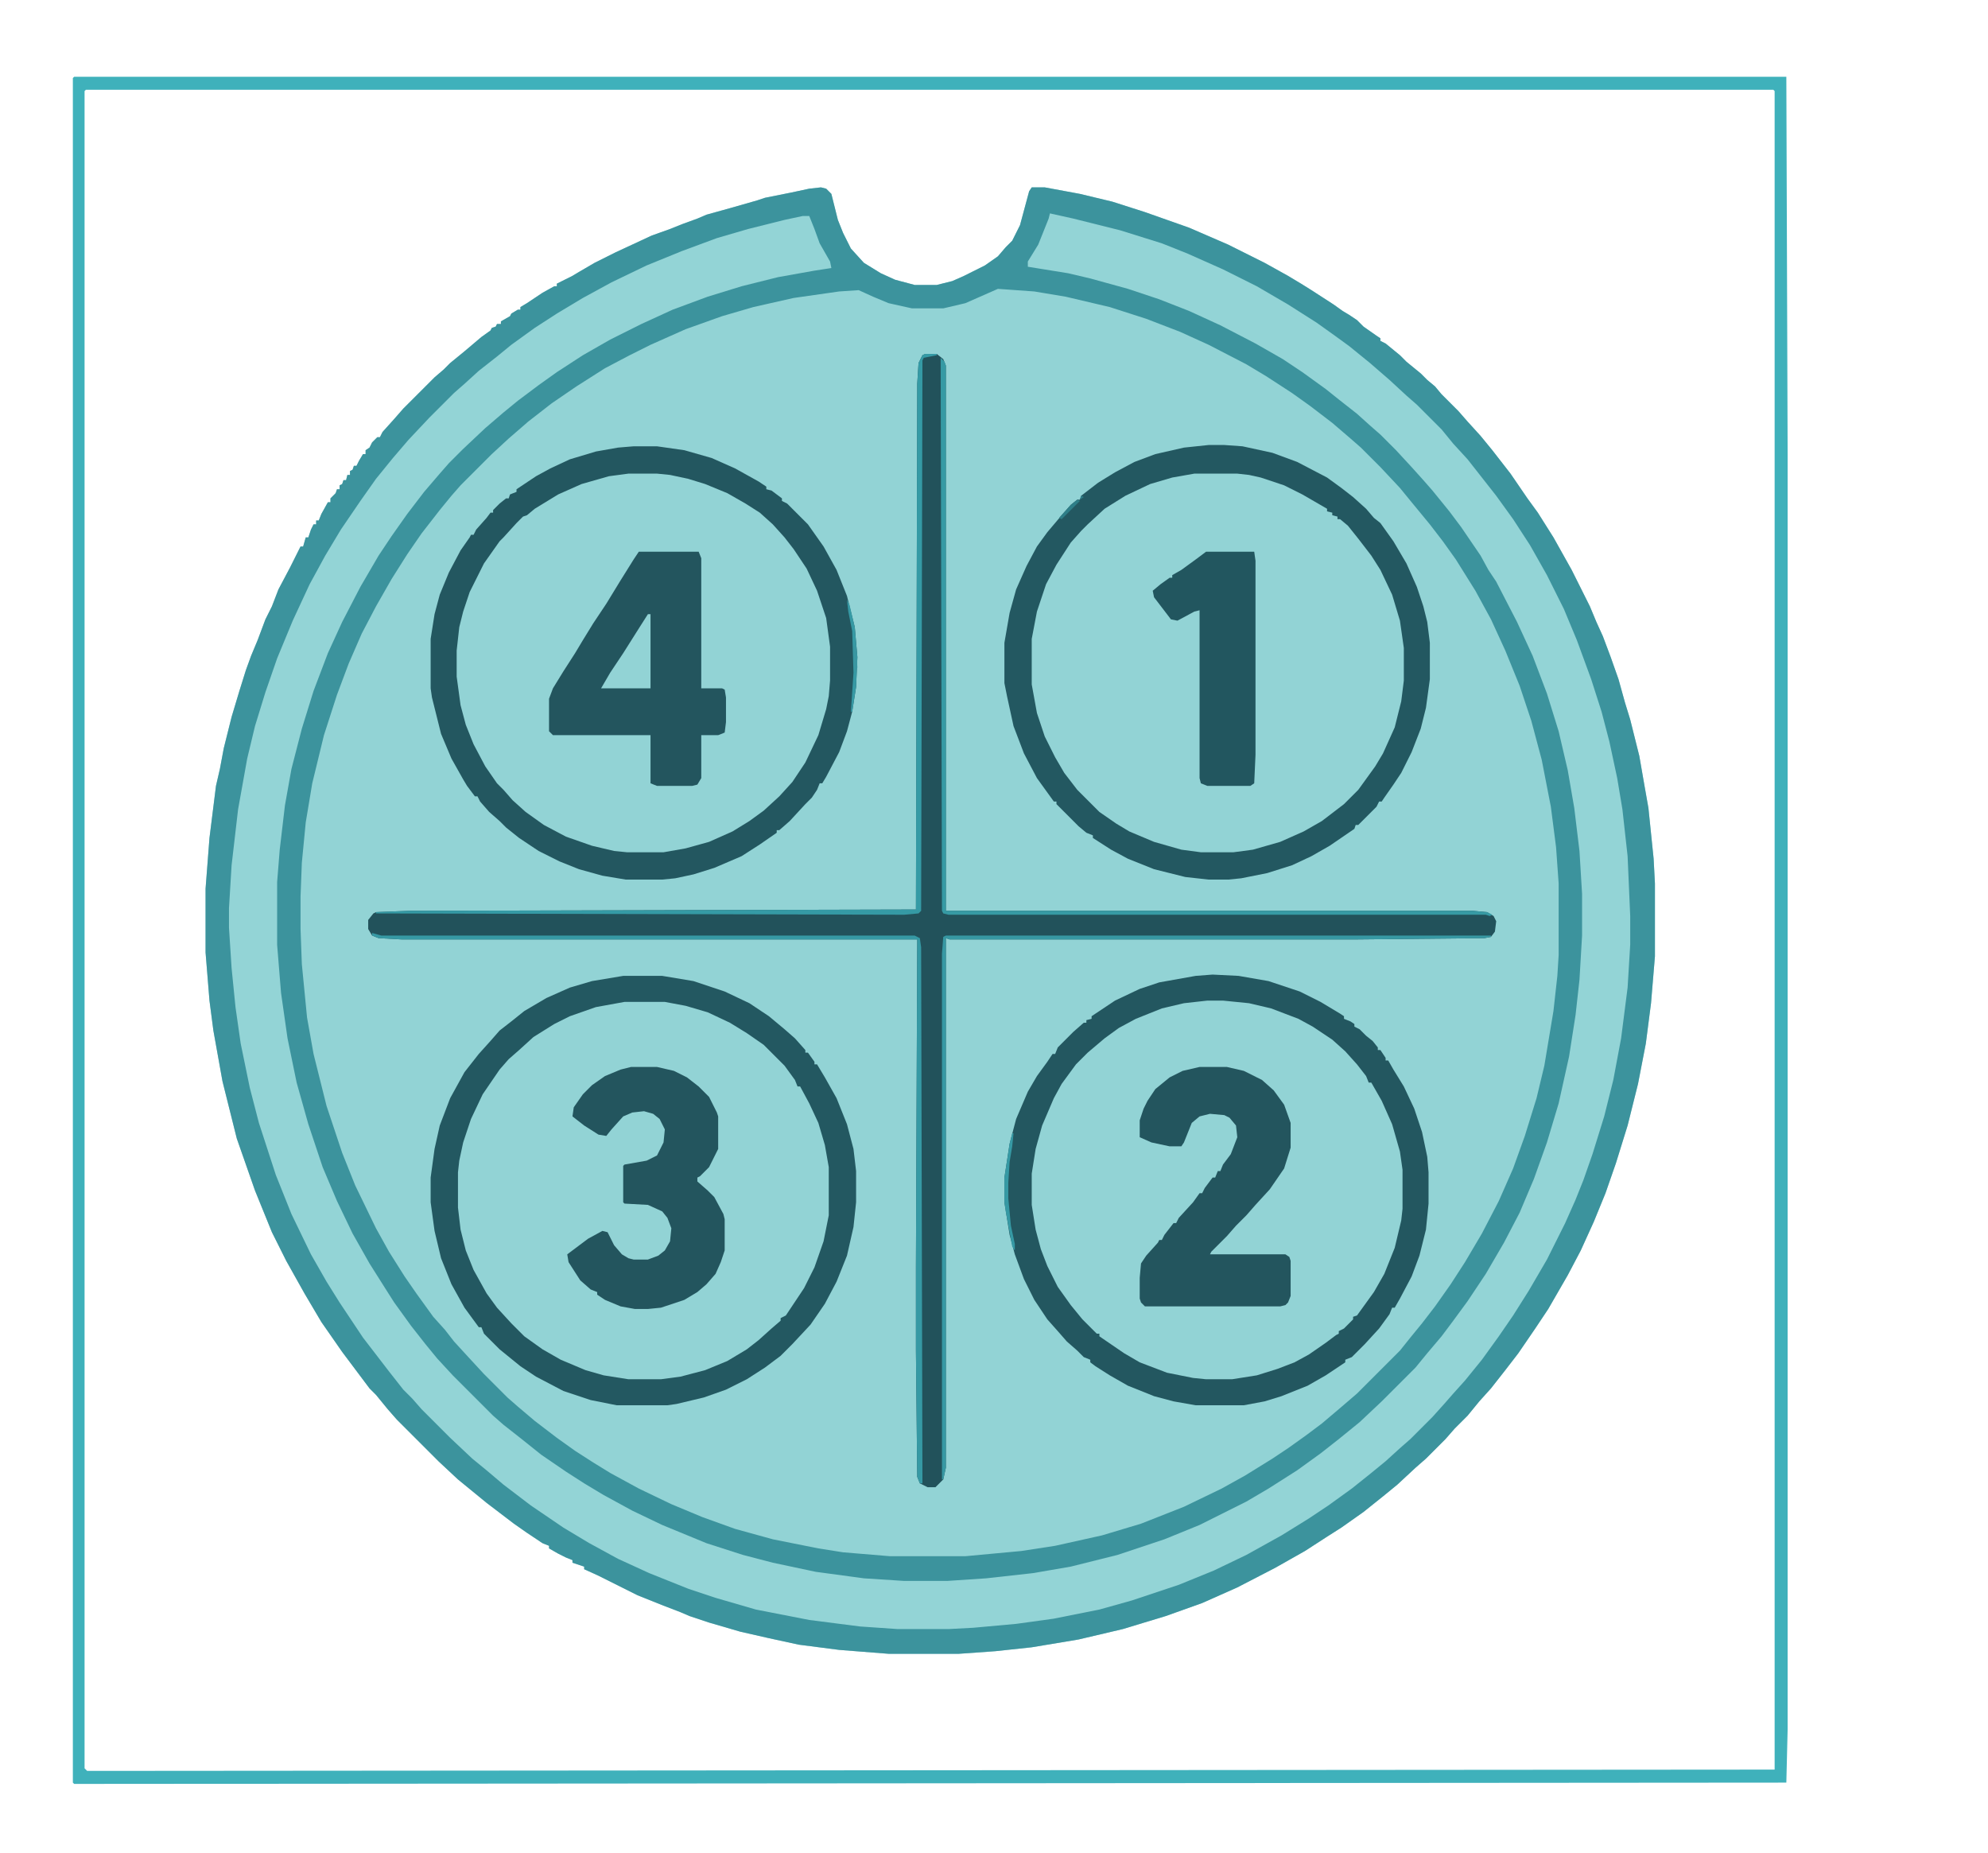
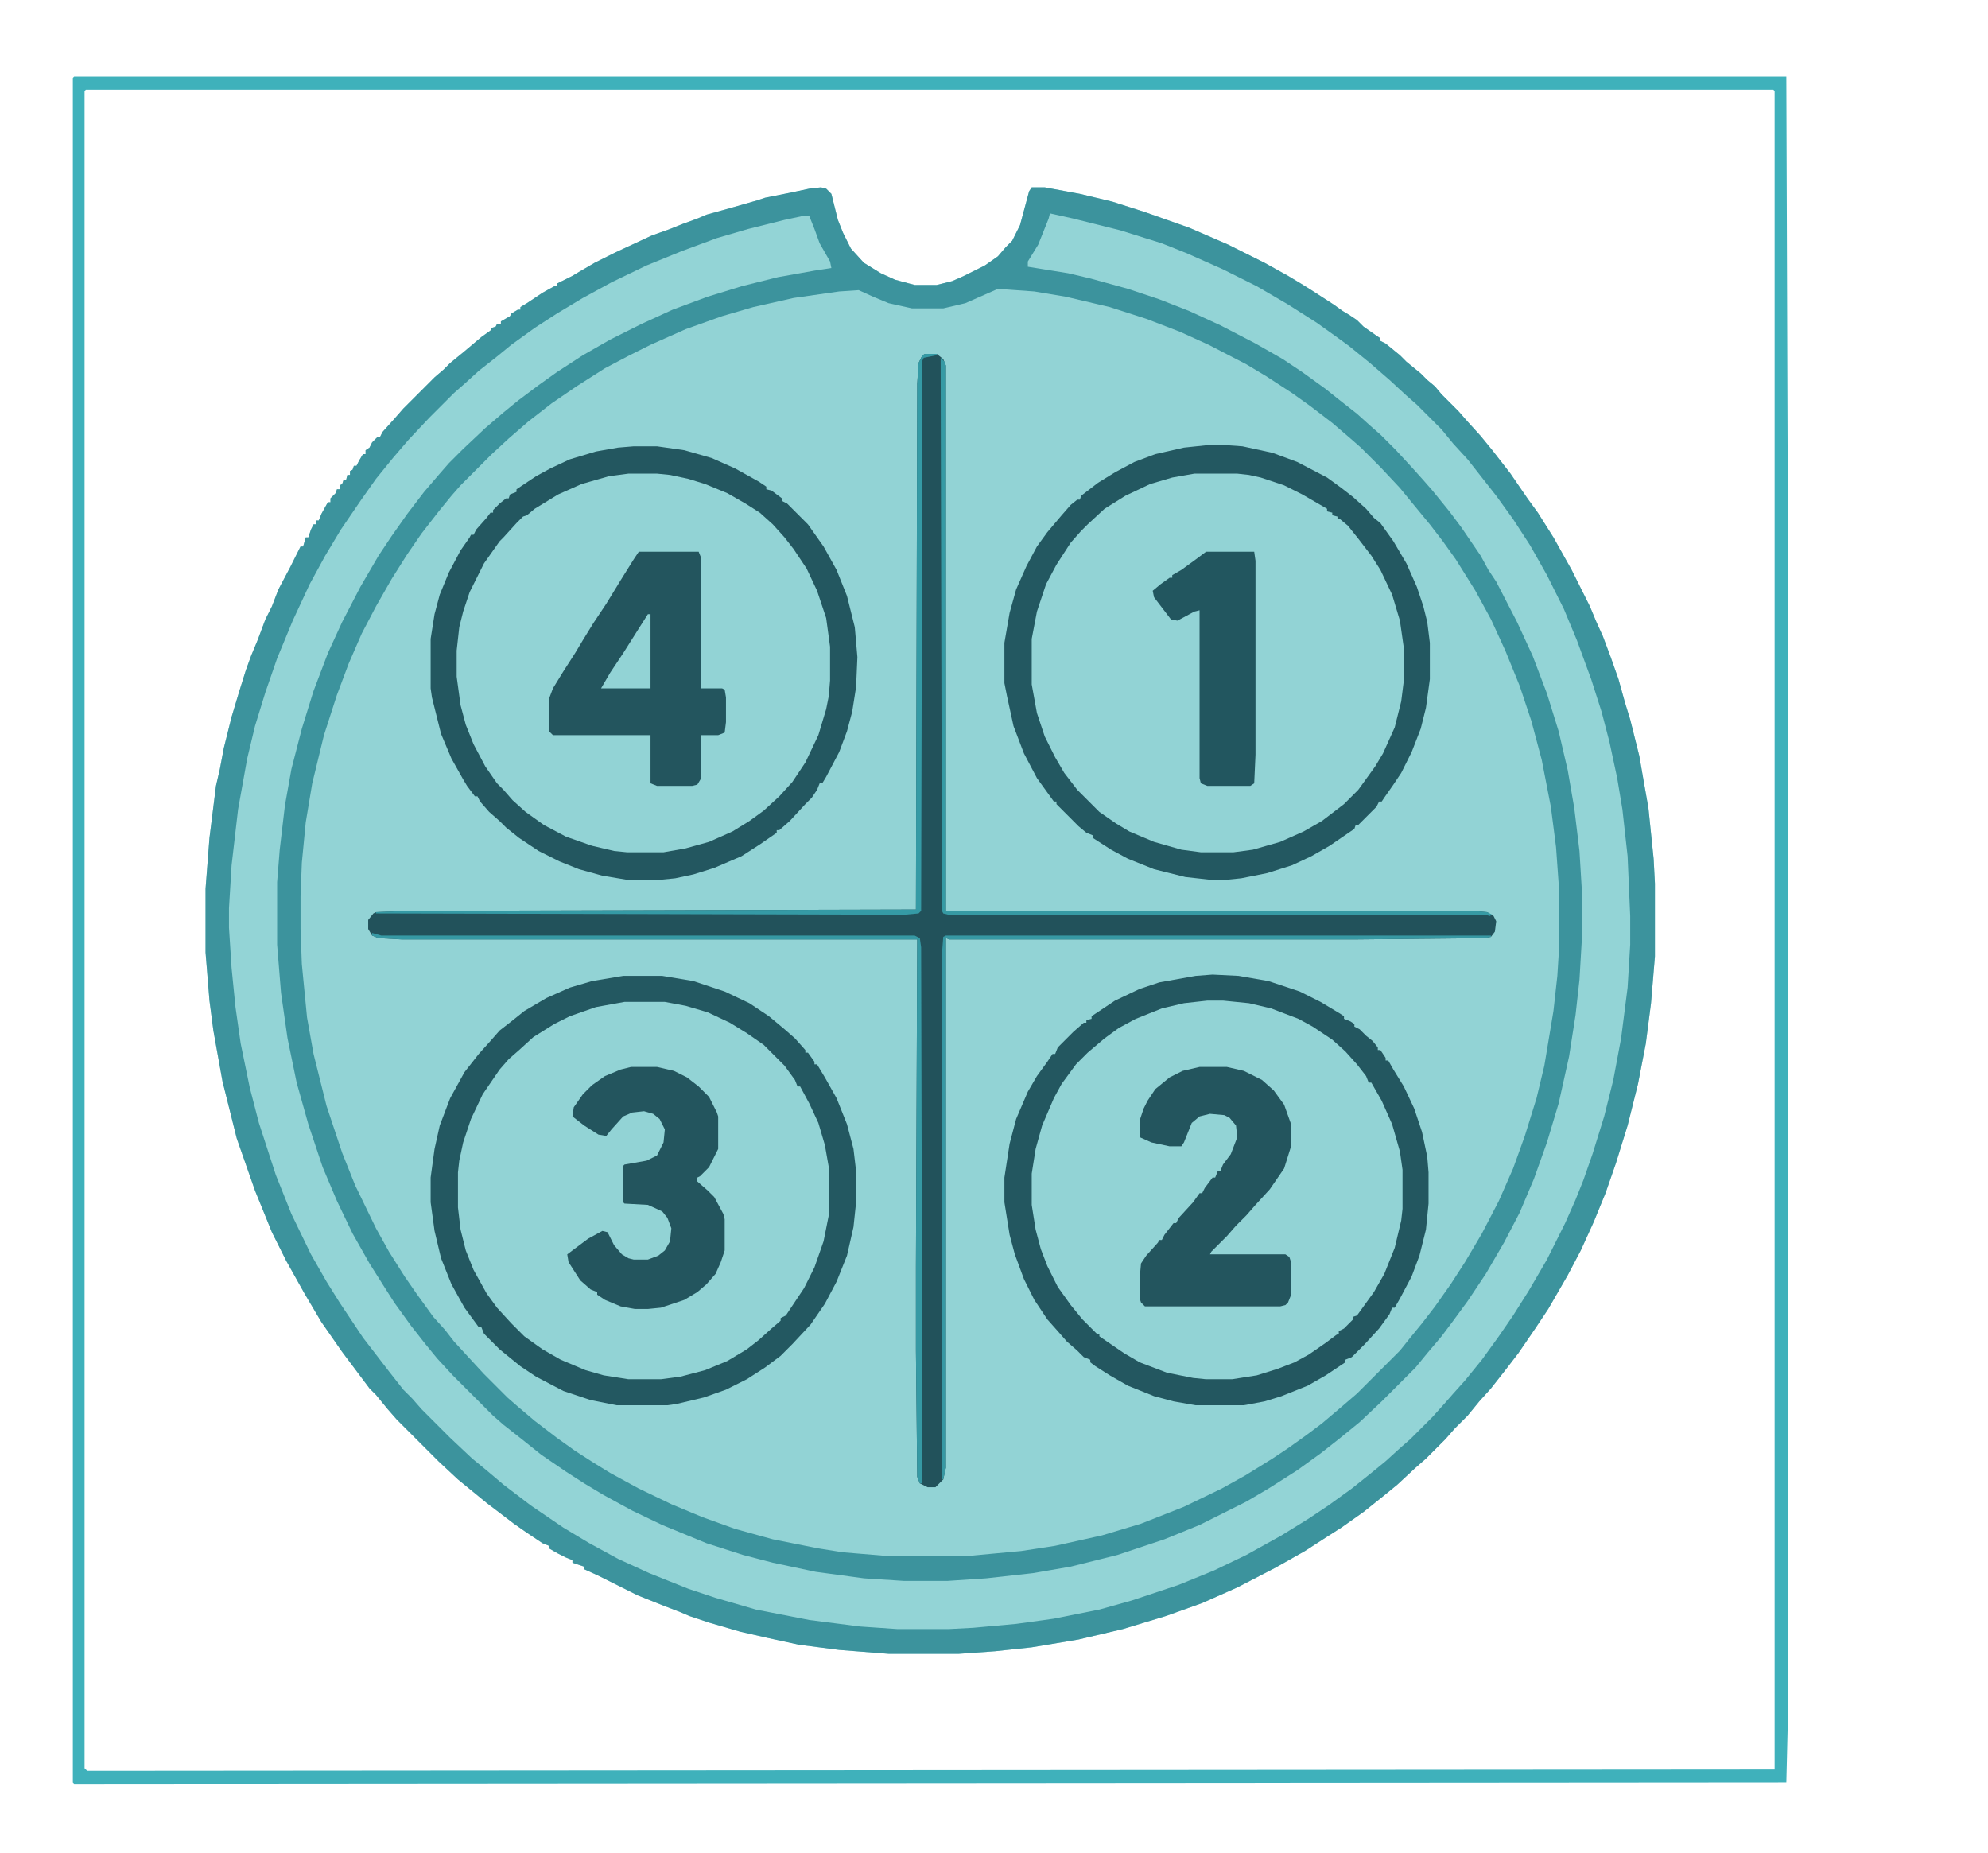
<svg xmlns="http://www.w3.org/2000/svg" version="1.1" viewBox="0 0 1528 1424" width="382" height="356">
  <path transform="translate(631,144)" d="m0 0 4 1 4 4 5 20 4 10 6 12 10 11 13 8 11 5 15 4h17l12-3 9-4 16-8 10-7 6-7 5-5 6-12 7-26 2-3h10l27 5 25 6 25 8 34 12 30 13 28 14 18 10 10 6 8 5 17 11 7 5 5 3 6 4 5 5 10 7 3 2v2l4 2 11 9 5 5 11 9 5 5 6 5 5 6 13 13 7 8 10 11 9 11 14 18 13 19 8 11 12 19 14 25 14 28 5 12 5 11 6 16 6 17 5 18 4 13 7 28 4 23 3 17 4 39 1 19v56l-3 36-4 31-6 31-8 32-9 29-8 23-9 22-10 22-10 19-15 26-10 15-13 19-10 13-11 14-9 10-9 11-10 10-7 8-15 15-8 7-14 13-11 9-15 12-17 12-11 7-17 11-23 13-29 15-27 12-28 10-33 10-34 8-36 6-28 3-28 2h-54l-38-3-31-4-23-5-22-5-24-7-15-5-7-3-13-5-20-8-30-15-11-5v-2l-9-3v-2l-5-2-6-3-7-4v-2l-5-2-12-8-10-7-21-16-22-18-15-14-32-32-7-8-9-11-5-5-21-28-16-23-13-22-14-25-11-22-13-32-14-40-11-44-7-39-3-23-3-37v-49l3-39 5-40 3-13 3-16 6-24 6-20 5-16 4-11 5-12 6-16 5-10 5-13 9-17 8-16h2l2-7h2l2-6 2-4h2v-3h2l2-5 5-9h2v-3l4-4 1-3h2v-3l2-1 1-3h2l1-4h2v-3l2-1 1-3h2l2-4 3-5h2v-3l3-2 2-4 4-4h2l2-4 9-10 7-8 24-24 7-6 5-5 11-9 13-11 7-5 1-2 3-1 1-2h3v-2l7-4 1-2 5-3h2v-2l5-3 12-8 9-5h2v-2l12-6 5-3 12-7 16-8 28-13 14-5 10-4 11-4 7-3 18-5 21-6 6-2 20-4 14-3z" fill="#92D3D5" />
  <path transform="translate(631,144)" d="m0 0 4 1 4 4 5 20 4 10 6 12 10 11 13 8 11 5 15 4h17l12-3 9-4 16-8 10-7 6-7 5-5 6-12 7-26 2-3h10l27 5 25 6 25 8 34 12 30 13 28 14 18 10 10 6 8 5 17 11 7 5 5 3 6 4 5 5 10 7 3 2v2l4 2 11 9 5 5 11 9 5 5 6 5 5 6 13 13 7 8 10 11 9 11 14 18 13 19 8 11 12 19 14 25 14 28 5 12 5 11 6 16 6 17 5 18 4 13 7 28 4 23 3 17 4 39 1 19v56l-3 36-4 31-6 31-8 32-9 29-8 23-9 22-10 22-10 19-15 26-10 15-13 19-10 13-11 14-9 10-9 11-10 10-7 8-15 15-8 7-14 13-11 9-15 12-17 12-11 7-17 11-23 13-29 15-27 12-28 10-33 10-34 8-36 6-28 3-28 2h-54l-38-3-31-4-23-5-22-5-24-7-15-5-7-3-13-5-20-8-30-15-11-5v-2l-9-3v-2l-5-2-6-3-7-4v-2l-5-2-12-8-10-7-21-16-22-18-15-14-32-32-7-8-9-11-5-5-21-28-16-23-13-22-14-25-11-22-13-32-14-40-11-44-7-39-3-23-3-37v-49l3-39 5-40 3-13 3-16 6-24 6-20 5-16 4-11 5-12 6-16 5-10 5-13 9-17 8-16h2l2-7h2l2-6 2-4h2v-3h2l2-5 5-9h2v-3l4-4 1-3h2v-3l2-1 1-3h2l1-4h2v-3l2-1 1-3h2l2-4 3-5h2v-3l3-2 2-4 4-4h2l2-4 9-10 7-8 24-24 7-6 5-5 11-9 13-11 7-5 1-2 3-1 1-2h3v-2l7-4 1-2 5-3h2v-2l5-3 12-8 9-5h2v-2l12-6 5-3 12-7 16-8 28-13 14-5 10-4 11-4 7-3 18-5 21-6 6-2 20-4 14-3zm136 78-25 11-17 4h-24l-18-4-12-5-11-5-15 1-35 5-31 7-24 7-28 10-27 12-16 8-19 10-22 14-19 13-18 14-15 13-13 12-24 24-7 8-9 11-14 18-11 16-12 19-12 21-11 21-10 23-9 24-10 31-9 37-5 30-3 31-1 26v25l1 27 4 41 5 28 10 40 12 36 10 25 16 33 10 18 12 19 9 13 13 18 9 10 7 9 11 12 12 13 18 18 8 7 13 11 17 13 14 10 14 9 13 8 22 12 25 12 24 10 25 9 29 8 35 7 19 3 36 3h58l43-4 26-4 36-8 30-9 33-13 29-14 18-10 21-13 12-8 14-10 12-9 13-11 14-12 33-33 8-10 9-11 10-13 12-17 11-17 13-22 13-25 11-25 9-25 9-29 6-25 7-42 3-27 1-16v-55l-2-28-4-31-7-36-8-30-9-27-11-27-11-24-12-22-15-24-10-14-10-13-14-17-9-11-15-16-15-15-8-7-14-12-17-13-14-10-20-13-15-9-29-15-22-10-26-10-28-9-34-8-24-4z" fill="#3C939D" />
  <path transform="translate(807,164)" d="m0 0 18 4 36 9 32 10 20 8 27 12 26 13 24 14 22 14 14 10 11 8 16 13 15 13 13 12 8 7 19 19 9 11 11 12 22 28 13 18 13 20 13 23 13 26 10 24 11 30 8 25 6 23 6 28 4 24 4 36 2 46v22l-2 33-5 39-6 32-7 28-9 29-7 20-6 15-8 18-14 28-14 24-12 19-11 16-13 18-13 16-9 10-7 8-9 10-17 17-8 7-11 10-11 9-15 12-18 13-15 10-21 13-27 15-25 12-27 11-36 12-25 7-35 7-29 4-33 3-19 1h-39l-29-2-39-5-41-8-31-9-21-7-30-12-24-11-22-12-20-12-25-17-21-16-13-11-11-9-17-16-22-22-7-8-7-7-11-14-20-26-18-27-10-16-12-21-15-31-12-30-13-40-7-27-7-34-4-28-3-30-2-31v-15l2-33 5-43 7-39 6-25 8-26 9-26 12-29 13-28 12-22 12-20 15-22 12-17 13-16 12-14 16-17 19-19 8-7 11-10 14-11 11-9 18-13 17-11 20-12 22-12 27-13 27-11 27-10 24-7 28-7 14-3h5l4 10 4 11 8 14 1 5-13 2-28 5-28 7-26 8-27 10-24 11-24 12-21 12-20 13-14 10-16 12-11 9-14 12-17 16-11 11-7 8-12 14-13 17-12 17-10 15-14 24-14 27-11 24-11 29-9 29-8 31-5 28-4 34-2 25v48l3 37 5 35 7 34 9 32 11 33 11 26 12 25 13 23 12 19 7 11 13 18 11 14 9 11 12 13 31 31 8 7 14 11 15 12 19 13 14 9 15 9 22 12 23 11 34 14 28 9 23 6 33 7 37 5 31 2h33l30-2 36-4 29-5 36-9 36-12 27-11 36-18 17-10 22-14 18-13 14-11 16-13 17-16 26-26 9-11 11-13 9-12 11-15 14-21 14-24 12-23 11-26 10-28 9-30 8-36 5-32 3-27 2-34v-32l-2-33-4-33-5-29-7-30-9-29-11-29-12-26-16-31-6-9-6-11-15-22-9-12-13-16-7-8-9-10-12-13-12-12-8-7-10-9-14-11-10-8-18-13-15-10-21-12-27-14-24-11-23-9-24-8-29-8-17-4-31-5v-4l8-13 8-20z" fill="#93D4D6" />
-   <path transform="translate(487,343)" d="m0 0h18l21 3 21 6 18 8 18 10 6 4v2l4 1 8 6v2l4 2 16 16 12 17 10 18 8 20 6 24 2 23-1 23-3 19-4 15-6 16-10 19-3 5h-2l-2 5-4 6-5 5-12 13-8 7h-2v2l-13 9-14 9-21 9-16 5-14 3-10 1h-28l-18-3-18-5-15-6-16-8-15-10-10-8-5-5-8-7-7-8-2-4h-2l-6-8-3-5-9-16-8-19-7-28-1-7v-38l3-19 4-15 7-17 9-17 7-10 1-2h2l2-4 8-9 3-4h2v-2l5-5 5-4h2l1-3 5-2v-2l15-10 11-6 15-7 20-6 17-3z" fill="#92D3D5" />
-   <path transform="translate(929,342)" d="m0 0h12l14 1 23 5 19 7 23 12 11 8 9 7 10 9 6 7 5 4 10 14 10 17 8 18 5 15 3 12 2 16v28l-3 22-4 16-7 18-8 16-6 9-7 10-2 3h-2l-2 4-14 14h-2l-1 3-19 13-14 8-15 7-19 6-20 4-10 1h-15l-18-2-24-6-20-8-13-7-14-9v-2l-5-2-6-5-17-17v-2h-2l-13-18-10-19-8-21-5-23-2-10v-31l4-23 5-18 8-18 8-15 8-11 11-13 7-8 5-4h2l1-3 13-10 13-8 15-8 16-6 22-5z" fill="#92D3D5" />
-   <path transform="translate(479,750)" d="m0 0h30l24 4 24 8 19 9 15 10 12 10 8 7 8 9v2h2l5 7v2h2l6 10 9 16 8 20 5 19 2 17v24l-2 19-5 22-8 20-9 17-11 16-14 15-9 9-12 9-14 9-16 8-17 6-21 5-7 1h-39l-20-4-21-7-21-11-12-8-16-13-12-12-2-5h-2l-11-15-10-18-8-20-5-21-3-22v-19l3-22 4-18 8-21 11-20 11-14 9-10 7-8 9-7 10-8 17-10 18-8 17-5z" fill="#92D3D5" />
-   <path transform="translate(932,749)" d="m0 0 20 1 23 4 24 8 16 8 15 9 3 2v2l5 2 3 2v2l4 2 5 5 5 4 4 5v2h2l4 6v2h2l4 7 8 13 8 17 6 18 4 19 1 12v24l-2 20-5 20-6 16-9 17-4 7h-2l-2 5-8 11-11 12-10 10-5 2v2l-15 10-14 8-20 8-13 4-16 3h-37l-17-3-15-4-20-8-14-8-11-7-4-3v-2l-5-2-5-5-8-7-7-8-8-9-10-15-8-16-7-19-4-15-4-25v-19l4-26 5-19 9-21 7-12 8-11 4-6h2l2-5 12-12 8-7h2v-2l4-1v-2l18-12 19-9 15-5 28-5z" fill="#92D3D5" />
+   <path transform="translate(487,343)" d="m0 0h18l21 3 21 6 18 8 18 10 6 4v2l4 1 8 6v2l4 2 16 16 12 17 10 18 8 20 6 24 2 23-1 23-3 19-4 15-6 16-10 19-3 5h-2l-2 5-4 6-5 5-12 13-8 7h-2v2l-13 9-14 9-21 9-16 5-14 3-10 1h-28l-18-3-18-5-15-6-16-8-15-10-10-8-5-5-8-7-7-8-2-4h-2l-6-8-3-5-9-16-8-19-7-28-1-7v-38l3-19 4-15 7-17 9-17 7-10 1-2h2l2-4 8-9 3-4h2v-2l5-5 5-4h2l1-3 5-2v-2l15-10 11-6 15-7 20-6 17-3z" fill="#92D3D5" data-position="4" />
+   <path transform="translate(929,342)" d="m0 0h12l14 1 23 5 19 7 23 12 11 8 9 7 10 9 6 7 5 4 10 14 10 17 8 18 5 15 3 12 2 16v28l-3 22-4 16-7 18-8 16-6 9-7 10-2 3h-2l-2 4-14 14h-2l-1 3-19 13-14 8-15 7-19 6-20 4-10 1h-15l-18-2-24-6-20-8-13-7-14-9v-2l-5-2-6-5-17-17v-2h-2l-13-18-10-19-8-21-5-23-2-10v-31l4-23 5-18 8-18 8-15 8-11 11-13 7-8 5-4h2l1-3 13-10 13-8 15-8 16-6 22-5z" fill="#92D3D5" data-position="1" />
+   <path transform="translate(479,750)" d="m0 0h30l24 4 24 8 19 9 15 10 12 10 8 7 8 9v2h2l5 7v2h2l6 10 9 16 8 20 5 19 2 17v24l-2 19-5 22-8 20-9 17-11 16-14 15-9 9-12 9-14 9-16 8-17 6-21 5-7 1h-39l-20-4-21-7-21-11-12-8-16-13-12-12-2-5h-2l-11-15-10-18-8-20-5-21-3-22v-19l3-22 4-18 8-21 11-20 11-14 9-10 7-8 9-7 10-8 17-10 18-8 17-5z" fill="#92D3D5" data-position="3" />
+   <path transform="translate(932,749)" d="m0 0 20 1 23 4 24 8 16 8 15 9 3 2v2l5 2 3 2v2l4 2 5 5 5 4 4 5v2h2l4 6v2h2l4 7 8 13 8 17 6 18 4 19 1 12v24l-2 20-5 20-6 16-9 17-4 7h-2l-2 5-8 11-11 12-10 10-5 2v2l-15 10-14 8-20 8-13 4-16 3h-37l-17-3-15-4-20-8-14-8-11-7-4-3v-2l-5-2-5-5-8-7-7-8-8-9-10-15-8-16-7-19-4-15-4-25v-19l4-26 5-19 9-21 7-12 8-11 4-6h2l2-5 12-12 8-7h2v-2l4-1v-2l18-12 19-9 15-5 28-5z" fill="#92D3D5" data-position="2" />
  <path transform="translate(57,59)" d="m0 0h1316l1 290v980l-1 41-1316 1-1-1v-1310zm9 10-1 1v1289l2 2 1297-1v-1290l-1-1z" fill="#3FB1BB" />
  <path transform="translate(711,272)" d="m0 0h9l5 4 2 5v419h405l11 1 5 3 2 4-1 8-3 4-5 1-100 1h-311l-3-1v407l-2 9-6 6h-6l-6-3-2-5-1-97v-65l1-251h-396l-18-1-5-2-3-5v-7l4-5 2-1 26-1 389-1 1-404 1-16 3-6z" fill="#22525B" />
-   <path transform="translate(479,750)" d="m0 0h30l24 4 24 8 19 9 15 10 12 10 8 7 8 9v2h2l5 7v2h2l6 10 9 16 8 20 5 19 2 17v24l-2 19-5 22-8 20-9 17-11 16-14 15-9 9-12 9-14 9-16 8-17 6-21 5-7 1h-39l-20-4-21-7-21-11-12-8-16-13-12-12-2-5h-2l-11-15-10-18-8-20-5-21-3-22v-19l3-22 4-18 8-21 11-20 11-14 9-10 7-8 9-7 10-8 17-10 18-8 17-5zm1 20-22 4-20 7-12 6-16 10-11 10-8 7-7 8-13 19-9 19-6 18-3 14-1 9v27l2 17 4 16 6 15 10 18 8 11 11 12 10 10 14 10 14 8 19 8 14 4 19 3h25l15-2 19-5 17-7 15-9 9-7 10-9 7-6v-2l4-2 14-21 8-16 7-20 4-20v-37l-3-17-5-17-7-15-7-13h-2l-2-5-8-11-16-16-13-9-13-8-17-8-17-5-16-3z" fill="#235861" />
-   <path transform="translate(487,343)" d="m0 0h18l21 3 21 6 18 8 18 10 6 4v2l4 1 8 6v2l4 2 16 16 12 17 10 18 8 20 6 24 2 23-1 23-3 19-4 15-6 16-10 19-3 5h-2l-2 5-4 6-5 5-12 13-8 7h-2v2l-13 9-14 9-21 9-16 5-14 3-10 1h-28l-18-3-18-5-15-6-16-8-15-10-10-8-5-5-8-7-7-8-2-4h-2l-6-8-3-5-9-16-8-19-7-28-1-7v-38l3-19 4-15 7-17 9-17 7-10 1-2h2l2-4 8-9 3-4h2v-2l5-5 5-4h2l1-3 5-2v-2l15-10 11-6 15-7 20-6 17-3zm-4 21-15 2-21 6-18 8-18 11-6 5-3 1-5 5-10 11-3 3-12 17-11 22-5 15-3 12-2 18v20l3 22 4 15 6 15 9 17 9 13 5 5 7 8 10 9 14 10 17 9 20 7 17 4 10 1h28l17-3 18-5 18-8 13-8 11-8 12-11 10-11 10-15 10-21 6-20 2-10 1-12v-26l-3-22-7-21-8-17-10-15-7-9-9-10-10-9-11-7-14-8-17-7-13-4-14-3-10-1z" fill="#235760" />
-   <path transform="translate(932,749)" d="m0 0 20 1 23 4 24 8 16 8 15 9 3 2v2l5 2 3 2v2l4 2 5 5 5 4 4 5v2h2l4 6v2h2l4 7 8 13 8 17 6 18 4 19 1 12v24l-2 20-5 20-6 16-9 17-4 7h-2l-2 5-8 11-11 12-10 10-5 2v2l-15 10-14 8-20 8-13 4-16 3h-37l-17-3-15-4-20-8-14-8-11-7-4-3v-2l-5-2-5-5-8-7-7-8-8-9-10-15-8-16-7-19-4-15-4-25v-19l4-26 5-19 9-21 7-12 8-11 4-6h2l2-5 12-12 8-7h2v-2l4-1v-2l18-12 19-9 15-5 28-5zm-4 20-18 2-17 4-20 8-13 7-11 8-13 11-9 9-11 15-6 11-9 21-5 18-3 19v24l3 19 4 15 5 13 8 16 10 14 9 11 11 11h2v2l19 13 12 7 21 8 20 4 10 1h20l19-3 16-5 13-5 11-6 13-9 8-6 2-1v-2l4-2 7-7v-2l3-1 13-18 8-14 8-20 5-21 1-9v-30l-2-14-6-21-8-18-8-14h-2l-2-5-7-9-9-10-10-9-15-10-11-6-21-8-17-4-20-2z" fill="#235760" />
-   <path transform="translate(929,342)" d="m0 0h12l14 1 23 5 19 7 23 12 11 8 9 7 10 9 6 7 5 4 10 14 10 17 8 18 5 15 3 12 2 16v28l-3 22-4 16-7 18-8 16-6 9-7 10-2 3h-2l-2 4-14 14h-2l-1 3-19 13-14 8-15 7-19 6-20 4-10 1h-15l-18-2-24-6-20-8-13-7-14-9v-2l-5-2-6-5-17-17v-2h-2l-13-18-10-19-8-21-5-23-2-10v-31l4-23 5-18 8-18 8-15 8-11 11-13 7-8 5-4h2l1-3 13-10 13-8 15-8 16-6 22-5zm-11 22-17 3-17 5-19 9-16 10-13 12-5 5-8 9-11 17-8 15-7 21-4 21v35l4 22 6 18 8 16 7 12 10 13 17 17 13 9 10 6 19 8 21 6 15 2h25l15-2 21-6 18-8 14-8 17-13 11-11 13-18 6-10 9-20 5-20 2-16v-25l-3-21-6-20-9-19-7-11-10-13-8-10-6-5h-2v-2l-4-1v-2l-4-1v-2l-19-11-14-7-18-6-9-2-9-1z" fill="#235861" />
-   <path transform="translate(491,424)" d="m0 0h46l2 5v100h16l2 1 1 6v19l-1 8-5 2h-13v33l-3 5-4 1h-27l-5-2v-37h-75l-3-3v-25l3-8 8-13 9-14 6-10 8-13 10-15 11-18 10-16z" fill="#23555E" />
-   <path transform="translate(922,820)" d="m0 0h21l13 3 14 7 9 8 8 11 5 14v19l-5 16-11 16-11 12-7 8-8 8-7 8-12 12-1 2h58l3 2 1 3v27l-2 5-2 2-4 1h-104l-3-3-1-3v-16l1-11 4-6 9-10 1-2h2l2-4 7-9h2l2-4 11-12 5-7h2l2-4 6-8h2l2-5h2l2-5 6-8 5-13-1-9-5-6-4-2-11-1-8 2-6 5-6 15-2 3h-9l-14-3-9-4v-13l3-9 3-6 6-9 11-9 10-5z" fill="#23555E" />
-   <path transform="translate(485,820)" d="m0 0h20l13 3 10 5 9 7 8 8 6 12 1 3v25l-7 14-7 7-2 1v3l8 7 5 5 7 13 1 4v24l-3 9-4 9-7 8-7 6-10 6-18 6-10 1h-10l-11-2-12-5-6-4v-2l-5-2-8-7-9-14-1-6 16-12 11-6 4 1 5 10 6 7 5 3 4 1h11l8-3 5-4 4-7 1-10-3-8-4-5-11-5-18-1-1-1v-28l1-1 17-3 8-4 5-10 1-10-4-8-5-4-7-2-9 1-7 3-9 10-4 5-6-1-11-7-9-7 1-7 7-10 7-7 10-7 12-5z" fill="#23555E" />
+   <path transform="translate(479,750)" d="m0 0h30l24 4 24 8 19 9 15 10 12 10 8 7 8 9v2h2l5 7v2h2l6 10 9 16 8 20 5 19 2 17v24l-2 19-5 22-8 20-9 17-11 16-14 15-9 9-12 9-14 9-16 8-17 6-21 5-7 1h-39l-20-4-21-7-21-11-12-8-16-13-12-12-2-5h-2l-11-15-10-18-8-20-5-21-3-22v-19l3-22 4-18 8-21 11-20 11-14 9-10 7-8 9-7 10-8 17-10 18-8 17-5zm1 20-22 4-20 7-12 6-16 10-11 10-8 7-7 8-13 19-9 19-6 18-3 14-1 9v27l2 17 4 16 6 15 10 18 8 11 11 12 10 10 14 10 14 8 19 8 14 4 19 3h25l15-2 19-5 17-7 15-9 9-7 10-9 7-6v-2l4-2 14-21 8-16 7-20 4-20v-37l-3-17-5-17-7-15-7-13h-2l-2-5-8-11-16-16-13-9-13-8-17-8-17-5-16-3z" fill="#235861" data-position="3" />
+   <path transform="translate(487,343)" d="m0 0h18l21 3 21 6 18 8 18 10 6 4v2l4 1 8 6v2l4 2 16 16 12 17 10 18 8 20 6 24 2 23-1 23-3 19-4 15-6 16-10 19-3 5h-2l-2 5-4 6-5 5-12 13-8 7h-2v2l-13 9-14 9-21 9-16 5-14 3-10 1h-28l-18-3-18-5-15-6-16-8-15-10-10-8-5-5-8-7-7-8-2-4h-2l-6-8-3-5-9-16-8-19-7-28-1-7v-38l3-19 4-15 7-17 9-17 7-10 1-2h2l2-4 8-9 3-4h2v-2l5-5 5-4h2l1-3 5-2v-2l15-10 11-6 15-7 20-6 17-3zm-4 21-15 2-21 6-18 8-18 11-6 5-3 1-5 5-10 11-3 3-12 17-11 22-5 15-3 12-2 18v20l3 22 4 15 6 15 9 17 9 13 5 5 7 8 10 9 14 10 17 9 20 7 17 4 10 1h28l17-3 18-5 18-8 13-8 11-8 12-11 10-11 10-15 10-21 6-20 2-10 1-12v-26l-3-22-7-21-8-17-10-15-7-9-9-10-10-9-11-7-14-8-17-7-13-4-14-3-10-1z" fill="#235760" data-position="4" />
+   <path transform="translate(932,749)" d="m0 0 20 1 23 4 24 8 16 8 15 9 3 2v2l5 2 3 2v2l4 2 5 5 5 4 4 5v2h2l4 6v2h2l4 7 8 13 8 17 6 18 4 19 1 12v24l-2 20-5 20-6 16-9 17-4 7h-2l-2 5-8 11-11 12-10 10-5 2v2l-15 10-14 8-20 8-13 4-16 3h-37l-17-3-15-4-20-8-14-8-11-7-4-3v-2l-5-2-5-5-8-7-7-8-8-9-10-15-8-16-7-19-4-15-4-25v-19l4-26 5-19 9-21 7-12 8-11 4-6h2l2-5 12-12 8-7h2v-2l4-1v-2l18-12 19-9 15-5 28-5zm-4 20-18 2-17 4-20 8-13 7-11 8-13 11-9 9-11 15-6 11-9 21-5 18-3 19v24l3 19 4 15 5 13 8 16 10 14 9 11 11 11h2v2l19 13 12 7 21 8 20 4 10 1h20l19-3 16-5 13-5 11-6 13-9 8-6 2-1v-2l4-2 7-7v-2l3-1 13-18 8-14 8-20 5-21 1-9v-30l-2-14-6-21-8-18-8-14h-2l-2-5-7-9-9-10-10-9-15-10-11-6-21-8-17-4-20-2z" fill="#235760" data-position="2" />
+   <path transform="translate(929,342)" d="m0 0h12l14 1 23 5 19 7 23 12 11 8 9 7 10 9 6 7 5 4 10 14 10 17 8 18 5 15 3 12 2 16v28l-3 22-4 16-7 18-8 16-6 9-7 10-2 3h-2l-2 4-14 14h-2l-1 3-19 13-14 8-15 7-19 6-20 4-10 1h-15l-18-2-24-6-20-8-13-7-14-9v-2l-5-2-6-5-17-17v-2h-2l-13-18-10-19-8-21-5-23-2-10v-31l4-23 5-18 8-18 8-15 8-11 11-13 7-8 5-4h2l1-3 13-10 13-8 15-8 16-6 22-5zm-11 22-17 3-17 5-19 9-16 10-13 12-5 5-8 9-11 17-8 15-7 21-4 21v35l4 22 6 18 8 16 7 12 10 13 17 17 13 9 10 6 19 8 21 6 15 2h25l15-2 21-6 18-8 14-8 17-13 11-11 13-18 6-10 9-20 5-20 2-16v-25l-3-21-6-20-9-19-7-11-10-13-8-10-6-5h-2v-2l-4-1v-2l-4-1v-2l-19-11-14-7-18-6-9-2-9-1z" fill="#235861" data-position="1" />
+   <path transform="translate(491,424)" d="m0 0h46l2 5v100h16l2 1 1 6v19l-1 8-5 2h-13v33l-3 5-4 1h-27l-5-2v-37h-75l-3-3v-25l3-8 8-13 9-14 6-10 8-13 10-15 11-18 10-16z" fill="#23555E" data-position="4" />
+   <path transform="translate(922,820)" d="m0 0h21l13 3 14 7 9 8 8 11 5 14v19l-5 16-11 16-11 12-7 8-8 8-7 8-12 12-1 2h58l3 2 1 3v27l-2 5-2 2-4 1h-104l-3-3-1-3v-16l1-11 4-6 9-10 1-2h2l2-4 7-9h2l2-4 11-12 5-7h2l2-4 6-8h2l2-5h2l2-5 6-8 5-13-1-9-5-6-4-2-11-1-8 2-6 5-6 15-2 3h-9l-14-3-9-4v-13l3-9 3-6 6-9 11-9 10-5z" fill="#23555E" data-position="2" />
+   <path transform="translate(485,820)" d="m0 0h20l13 3 10 5 9 7 8 8 6 12 1 3v25l-7 14-7 7-2 1v3l8 7 5 5 7 13 1 4v24l-3 9-4 9-7 8-7 6-10 6-18 6-10 1h-10l-11-2-12-5-6-4v-2l-5-2-8-7-9-14-1-6 16-12 11-6 4 1 5 10 6 7 5 3 4 1h11l8-3 5-4 4-7 1-10-3-8-4-5-11-5-18-1-1-1v-28l1-1 17-3 8-4 5-10 1-10-4-8-5-4-7-2-9 1-7 3-9 10-4 5-6-1-11-7-9-7 1-7 7-10 7-7 10-7 12-5z" fill="#23555E" data-position="3" />
  <path transform="translate(927,424)" d="m0 0h37l1 7v149l-1 22-3 2h-33l-5-2-1-4v-129l-4 1-13 7-5-1-13-17-1-5 6-5 7-5h2v-2l7-4 11-8z" fill="#22565F" />
-   <path transform="translate(711,272)" d="m0 0h9v1l-10 2-1 2-1 423-2 2-11 1-406-1v-1l26-1 389-1 1-404 1-16 3-6z" fill="#359AA5" />
-   <path transform="translate(723,275)" d="m0 0 3 3 1 3v419h405l11 1 4 2-2 1-3-1h-413l-4-1-1-2z" fill="#369AA4" />
-   <path transform="translate(286,717)" d="m0 0 7 2h410l4 2 1 7 1 412h-2l-2-5-1-97v-65l1-251h-396l-18-1-5-2z" fill="#3699A4" />
-   <path transform="translate(727,719)" d="m0 0h419v1l-5 1-100 1h-311l-3-1v407l-2 9h-1v-404l1-13z" fill="#3798A3" />
-   <path transform="translate(498,472)" d="m0 0h2v57h-38l7-12 10-15 12-19z" fill="#92D3D5" />
-   <path transform="translate(778,871)" d="m0 0h1l-1 10-2 12-1 16v12l2 21 3 14v5l-2-3-5-27-1-7v-19l4-26z" fill="#3699A4" />
-   <path transform="translate(651,461)" d="m0 0 2 4 4 17 2 23-1 23-3 19h-1l2-30-1-32-3-15z" fill="#3699A4" />
-   <path transform="translate(656,496)" d="m0 0h2l1 17-2 4-1-11z" fill="#3996A1" />
-   <path transform="translate(831,381)" d="m0 0 2 1-3 2zm-3 3 2 1-14 14-2-1 9-10z" fill="#2E7E88" />
+   <path transform="translate(711,272)" d="m0 0h9v1l-10 2-1 2-1 423-2 2-11 1-406-1v-1l26-1 389-1 1-404 1-16 3-6z" fill="#359AA5" data-position="1" />
+   <path transform="translate(723,275)" d="m0 0 3 3 1 3v419h405l11 1 4 2-2 1-3-1h-413l-4-1-1-2z" fill="#369AA4" data-position="1" />
+   <path transform="translate(286,717)" d="m0 0 7 2h410l4 2 1 7 1 412h-2l-2-5-1-97v-65l1-251h-396l-18-1-5-2z" fill="#3699A4" data-position="3" />
+   <path transform="translate(727,719)" d="m0 0h419v1l-5 1-100 1h-311l-3-1v407l-2 9h-1v-404l1-13z" fill="#3798A3" data-position="2" />
+   <path transform="translate(498,472)" d="m0 0h2v57h-38l7-12 10-15 12-19z" fill="#92D3D5" data-position="4" />
</svg>
